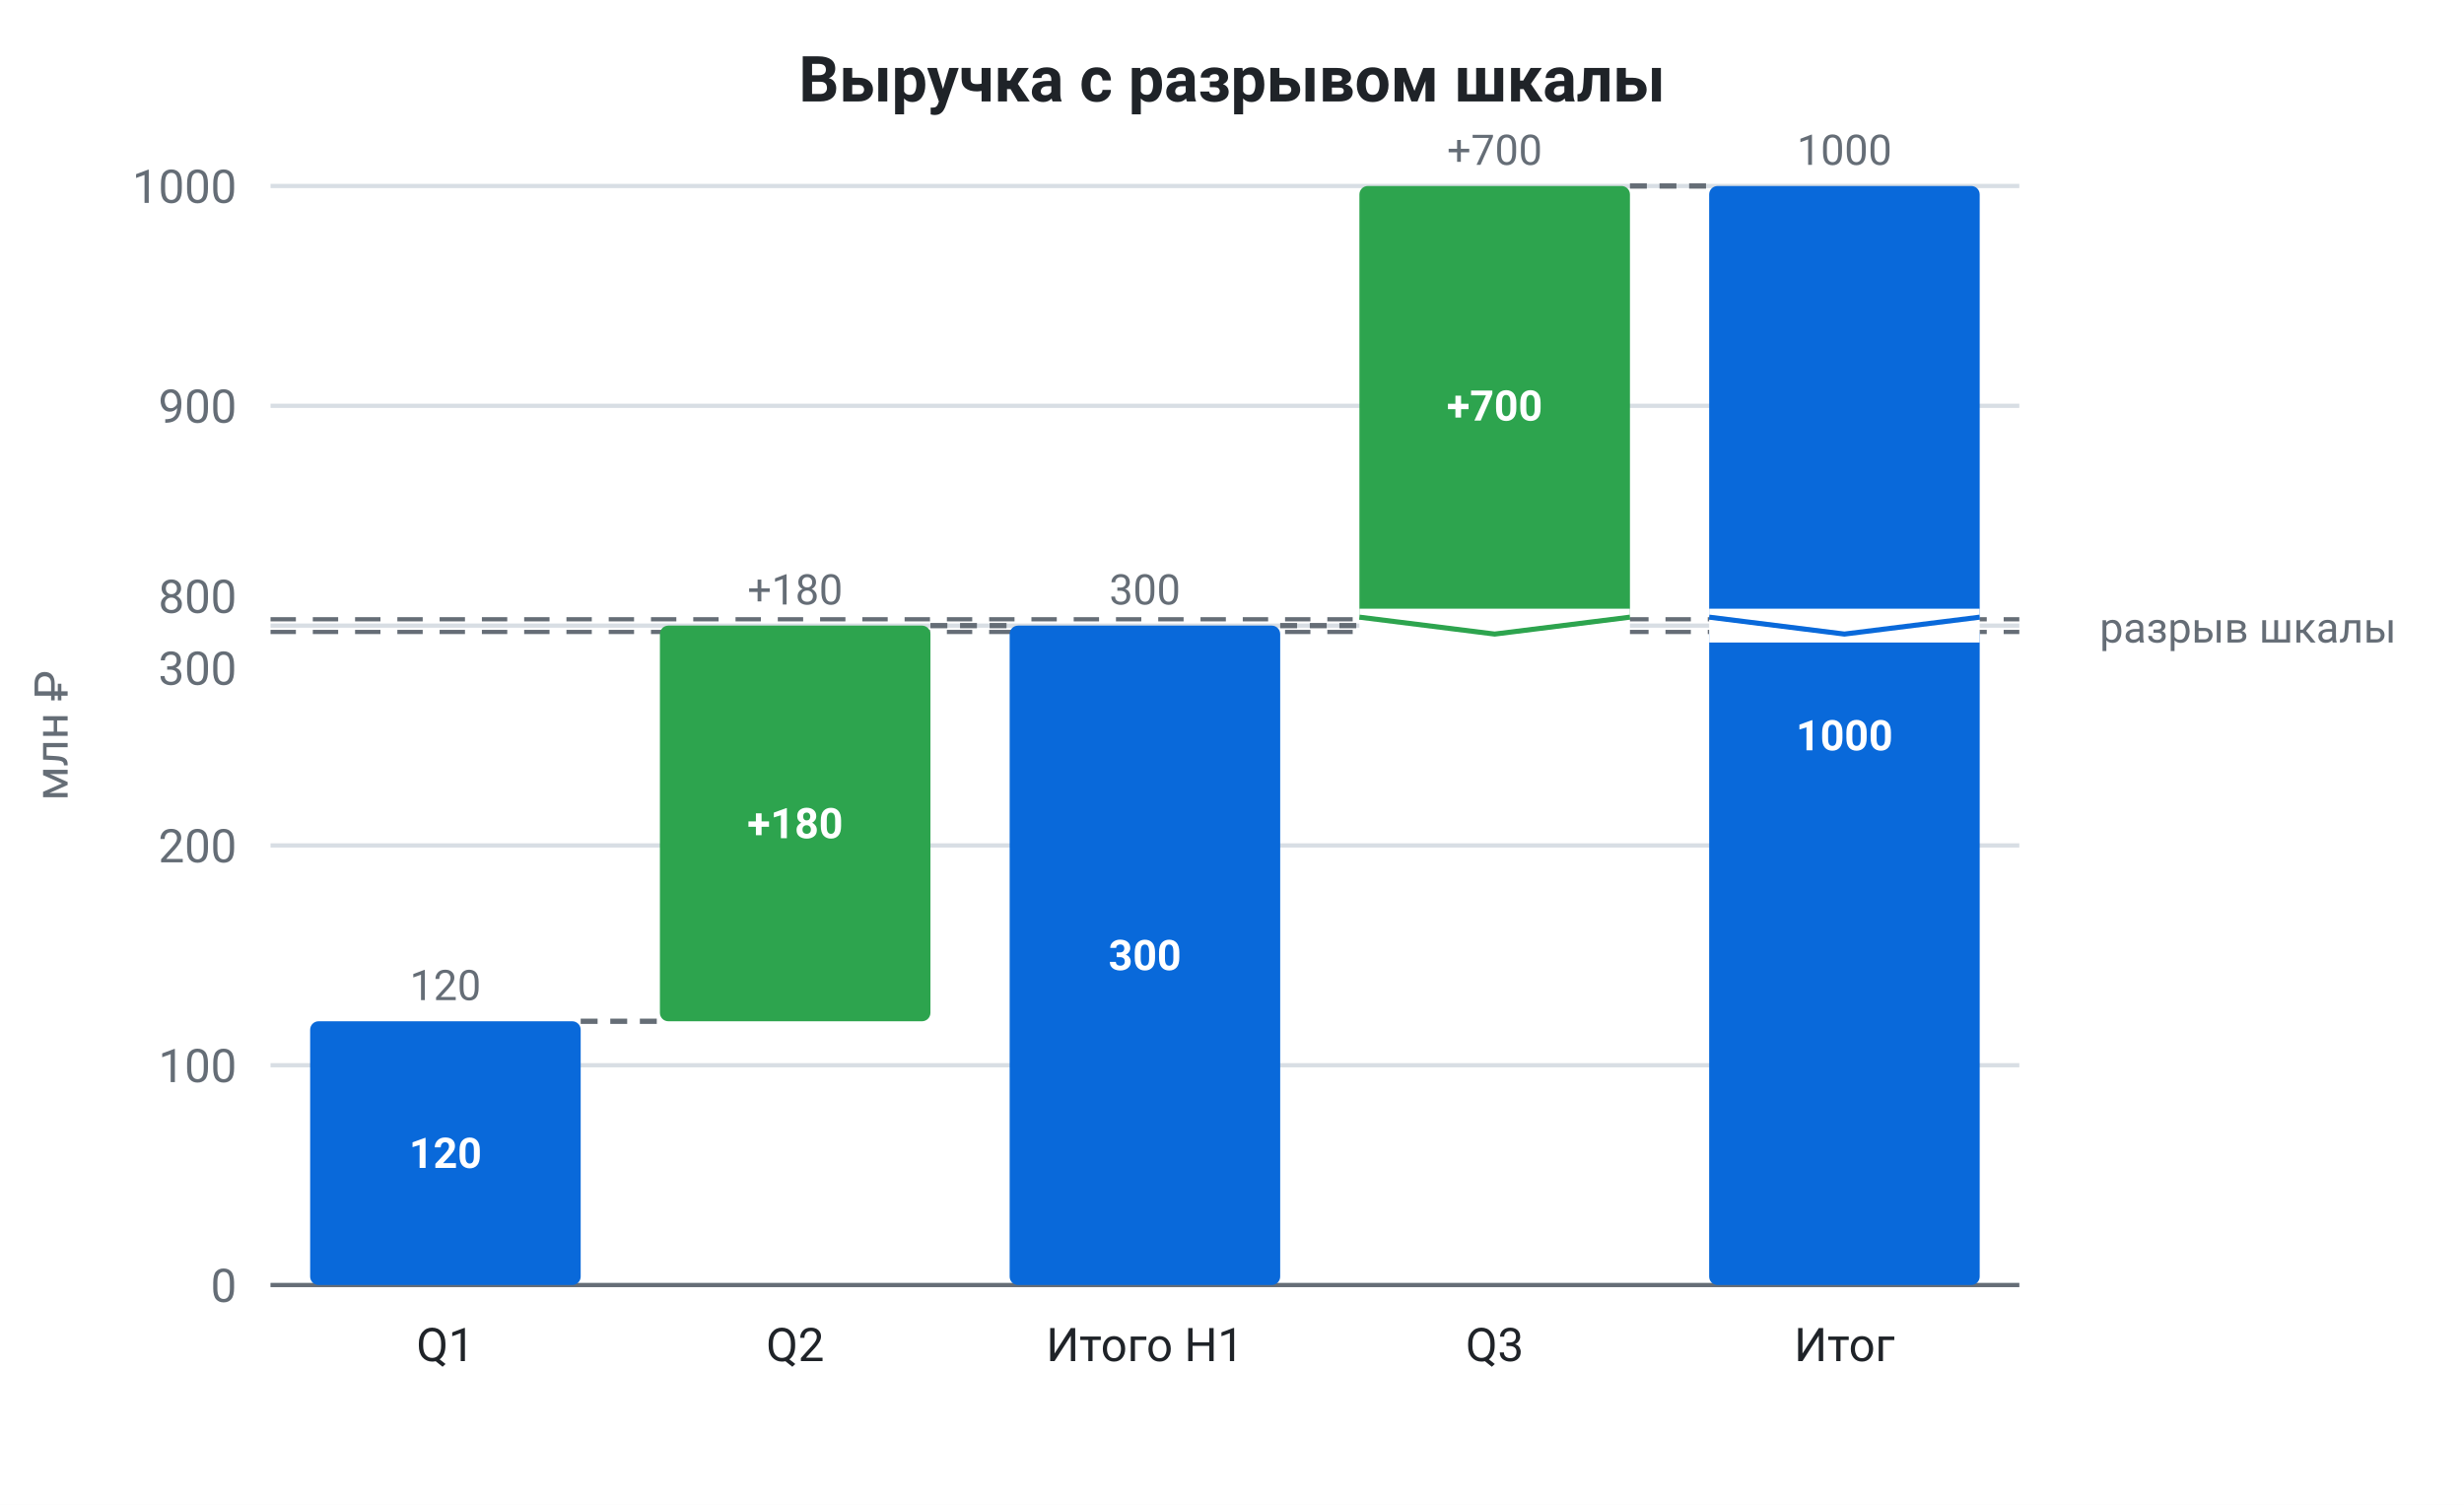
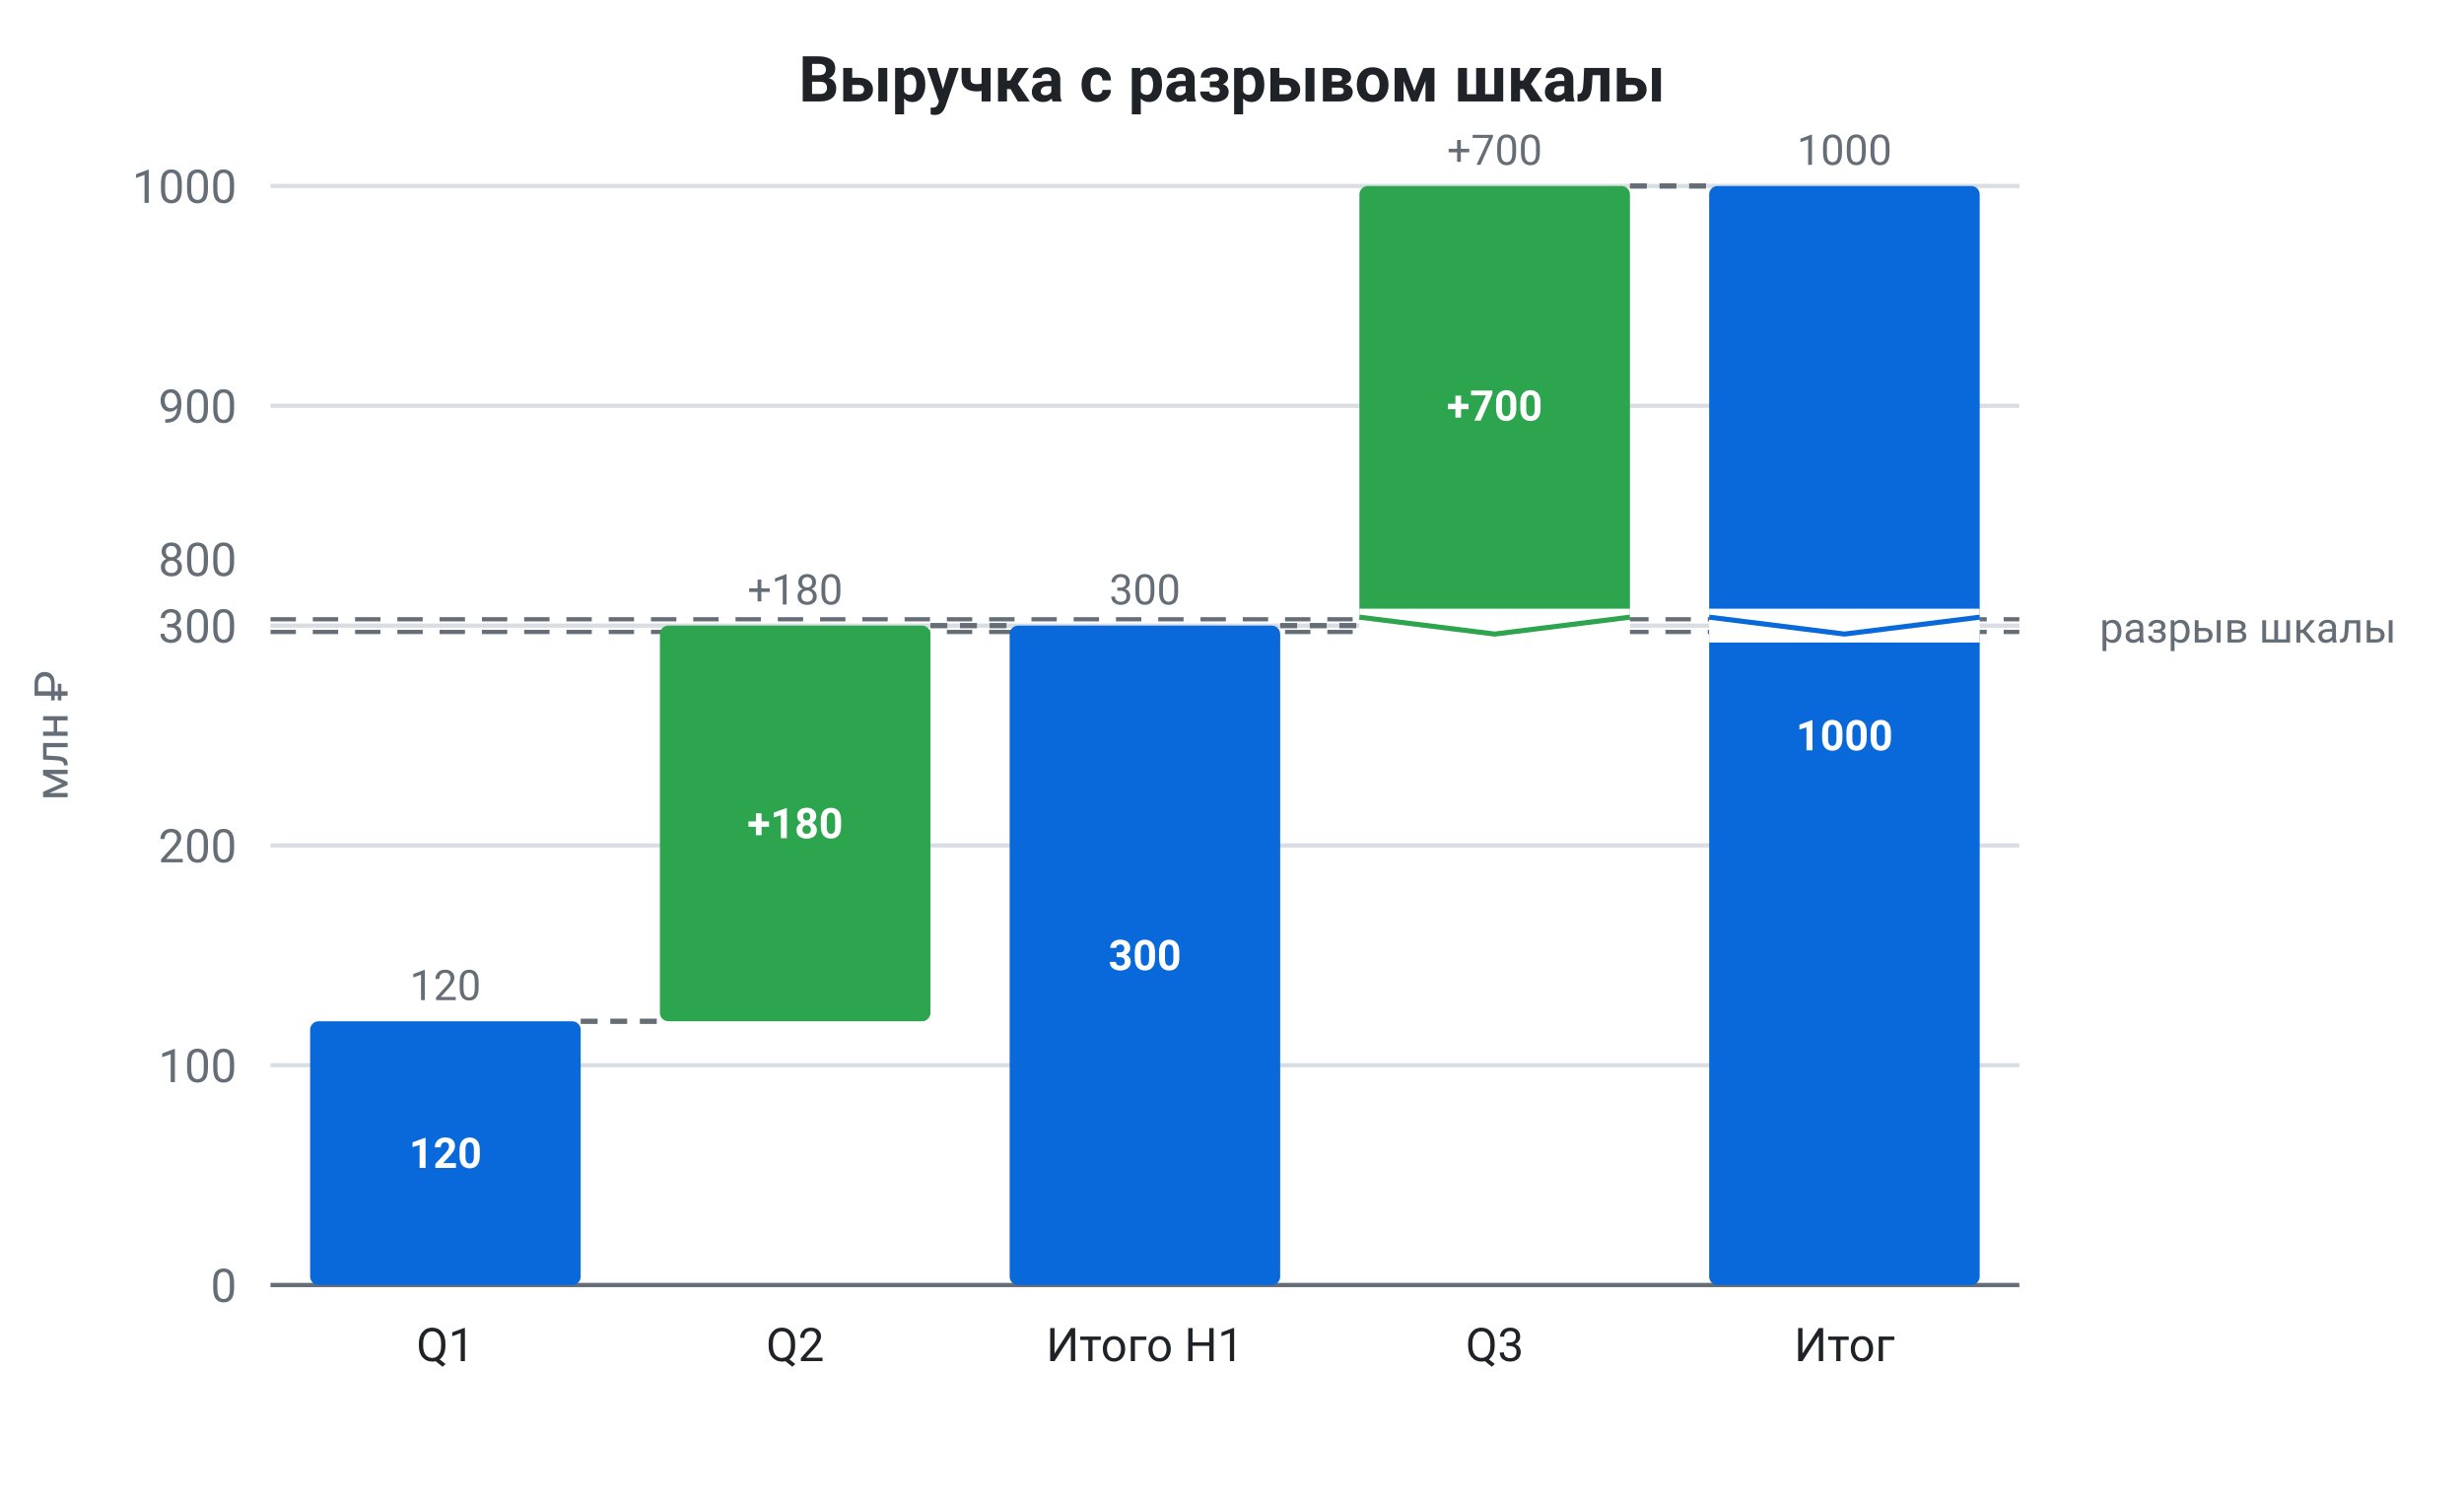
<svg xmlns="http://www.w3.org/2000/svg" viewBox="0 0 582.9 356" width="582.9" height="356" role="img" font-family="system-ui, -apple-system, &quot;Segoe UI&quot;, Roboto, sans-serif">
  <rect data-bg="canvas" x="0" y="0" width="582.9" height="356" fill="#ffffff" />
  <text x="291.45" y="24" fill="#1f2328" font-size="15" text-anchor="middle" font-weight="600">Выручка с разрывом шкалы</text>
  <line x1="64" y1="304" x2="477.7" y2="304" stroke="#d8dee4" stroke-width="1" />
  <text x="56" y="308" fill="#656d76" font-size="11" text-anchor="end">0</text>
  <line x1="64" y1="252" x2="477.7" y2="252" stroke="#d8dee4" stroke-width="1" />
  <text x="56" y="256" fill="#656d76" font-size="11" text-anchor="end">100</text>
  <line x1="64" y1="200" x2="477.7" y2="200" stroke="#d8dee4" stroke-width="1" />
  <text x="56" y="204" fill="#656d76" font-size="11" text-anchor="end">200</text>
  <line x1="64" y1="148" x2="477.7" y2="148" stroke="#d8dee4" stroke-width="1" />
  <text x="56" y="152" fill="#656d76" font-size="11" text-anchor="end">300</text>
  <line x1="64" y1="96" x2="477.7" y2="96" stroke="#d8dee4" stroke-width="1" />
  <text x="56" y="100" fill="#656d76" font-size="11" text-anchor="end">900</text>
  <line x1="64" y1="44" x2="477.7" y2="44" stroke="#d8dee4" stroke-width="1" />
  <text x="56" y="48" fill="#656d76" font-size="11" text-anchor="end">1000</text>
-   <rect x="34.52" y="133" width="25.48" height="33" fill="#ffffff" data-break-text-bg="1" />
-   <text x="56" y="162" fill="#656d76" font-size="11" text-anchor="end" data-break-edge="after">300</text>
-   <text x="56" y="145" fill="#656d76" font-size="11" text-anchor="end" data-break-edge="before">800</text>
+   <rect x="34.52" y="124.25" width="25.48" height="16" fill="#ffffff" data-break-text-bg="1" />
+   <text x="56" y="136.25" fill="#656d76" font-size="11" text-anchor="end" data-break-edge="before">800</text>
  <text x="16" y="174" fill="#656d76" font-size="11" text-anchor="middle" transform="rotate(-90 16 174)">млн ₽</text>
  <line x1="64" y1="304" x2="477.7" y2="304" stroke="#656d76" stroke-width="1" />
  <line x1="64" y1="146.5" x2="477.7" y2="146.5" stroke="#656d76" stroke-width="1" stroke-dasharray="6 4" />
  <line x1="64" y1="149.5" x2="477.7" y2="149.5" stroke="#656d76" stroke-width="1" stroke-dasharray="6 4" />
  <rect x="494.7" y="140.5" width="66.2" height="15" fill="#ffffff" data-break-text-bg="1" />
  <text x="496.7" y="152" fill="#656d76" font-size="10" text-anchor="start" data-break-label="1">разрыв шкалы</text>
  <line x1="137.37" y1="241.6" x2="156.11" y2="241.6" stroke="#656d76" stroke-width="1.25" stroke-dasharray="4 3" data-connector="1" />
  <line x1="220.11" y1="148" x2="238.85" y2="148" stroke="#656d76" stroke-width="1.25" stroke-dasharray="4 3" data-connector="1" />
  <line x1="302.85" y1="148" x2="321.59" y2="148" stroke="#656d76" stroke-width="1.25" stroke-dasharray="4 3" data-connector="1" />
  <line x1="385.59" y1="44" x2="404.33" y2="44" stroke="#656d76" stroke-width="1.25" stroke-dasharray="4 3" data-connector="1" />
  <rect x="73.37" y="241.6" width="64" height="62.4" fill="#0969da" rx="2" data-bar="0-0" />
  <text x="105.37" y="276.3" fill="#ffffff" font-size="10" text-anchor="middle" font-weight="600">120</text>
  <text x="105.37" y="236.6" fill="#656d76" font-size="10" text-anchor="middle" data-value-label="1">120</text>
  <text x="105.37" y="322" fill="#1f2328" font-size="11" text-anchor="middle">Q1</text>
  <rect x="156.11" y="148" width="64" height="93.6" fill="#2da44e" rx="2" data-bar="0-1" />
  <text x="188.11" y="198.3" fill="#ffffff" font-size="10" text-anchor="middle" font-weight="600">+180</text>
  <text x="188.11" y="143" fill="#656d76" font-size="10" text-anchor="middle" data-value-label="1">+180</text>
  <text x="188.11" y="322" fill="#1f2328" font-size="11" text-anchor="middle">Q2</text>
  <rect x="238.85" y="148" width="64" height="156" fill="#0969da" rx="2" data-bar="0-2" />
  <text x="270.85" y="229.5" fill="#ffffff" font-size="10" text-anchor="middle" font-weight="600">300</text>
  <text x="270.85" y="143" fill="#656d76" font-size="10" text-anchor="middle" data-value-label="1">300</text>
  <text x="270.85" y="322" fill="#1f2328" font-size="11" text-anchor="middle">Итого H1</text>
  <rect x="321.59" y="44" width="64" height="104" fill="#2da44e" rx="2" data-bar="0-3" />
  <rect x="321.59" y="144" width="64" height="8" fill="#ffffff" data-break-gap="1" />
  <path d="M321.59 146 L353.59 150 L385.59 146" fill="none" stroke="#2da44e" stroke-width="1.2" data-break-zigzag="1" />
  <text x="353.59" y="99.5" fill="#ffffff" font-size="10" text-anchor="middle" font-weight="600">+700</text>
  <text x="353.59" y="39" fill="#656d76" font-size="10" text-anchor="middle" data-value-label="1">+700</text>
  <text x="353.59" y="322" fill="#1f2328" font-size="11" text-anchor="middle">Q3</text>
  <rect x="404.33" y="148" width="64" height="156" fill="#0969da" rx="2" data-bar="0-4" />
  <rect x="404.33" y="44" width="64" height="104" fill="#0969da" rx="2" data-bar="0-4" />
  <rect x="404.33" y="144" width="64" height="8" fill="#ffffff" data-break-gap="1" />
  <path d="M404.33 146 L436.33 150 L468.33 146" fill="none" stroke="#0969da" stroke-width="1.2" data-break-zigzag="1" />
  <text x="436.33" y="177.5" fill="#ffffff" font-size="10" text-anchor="middle" font-weight="600">1000</text>
  <text x="436.33" y="39" fill="#656d76" font-size="10" text-anchor="middle" data-value-label="1">1000</text>
  <text x="436.33" y="322" fill="#1f2328" font-size="11" text-anchor="middle">Итог</text>
</svg>
